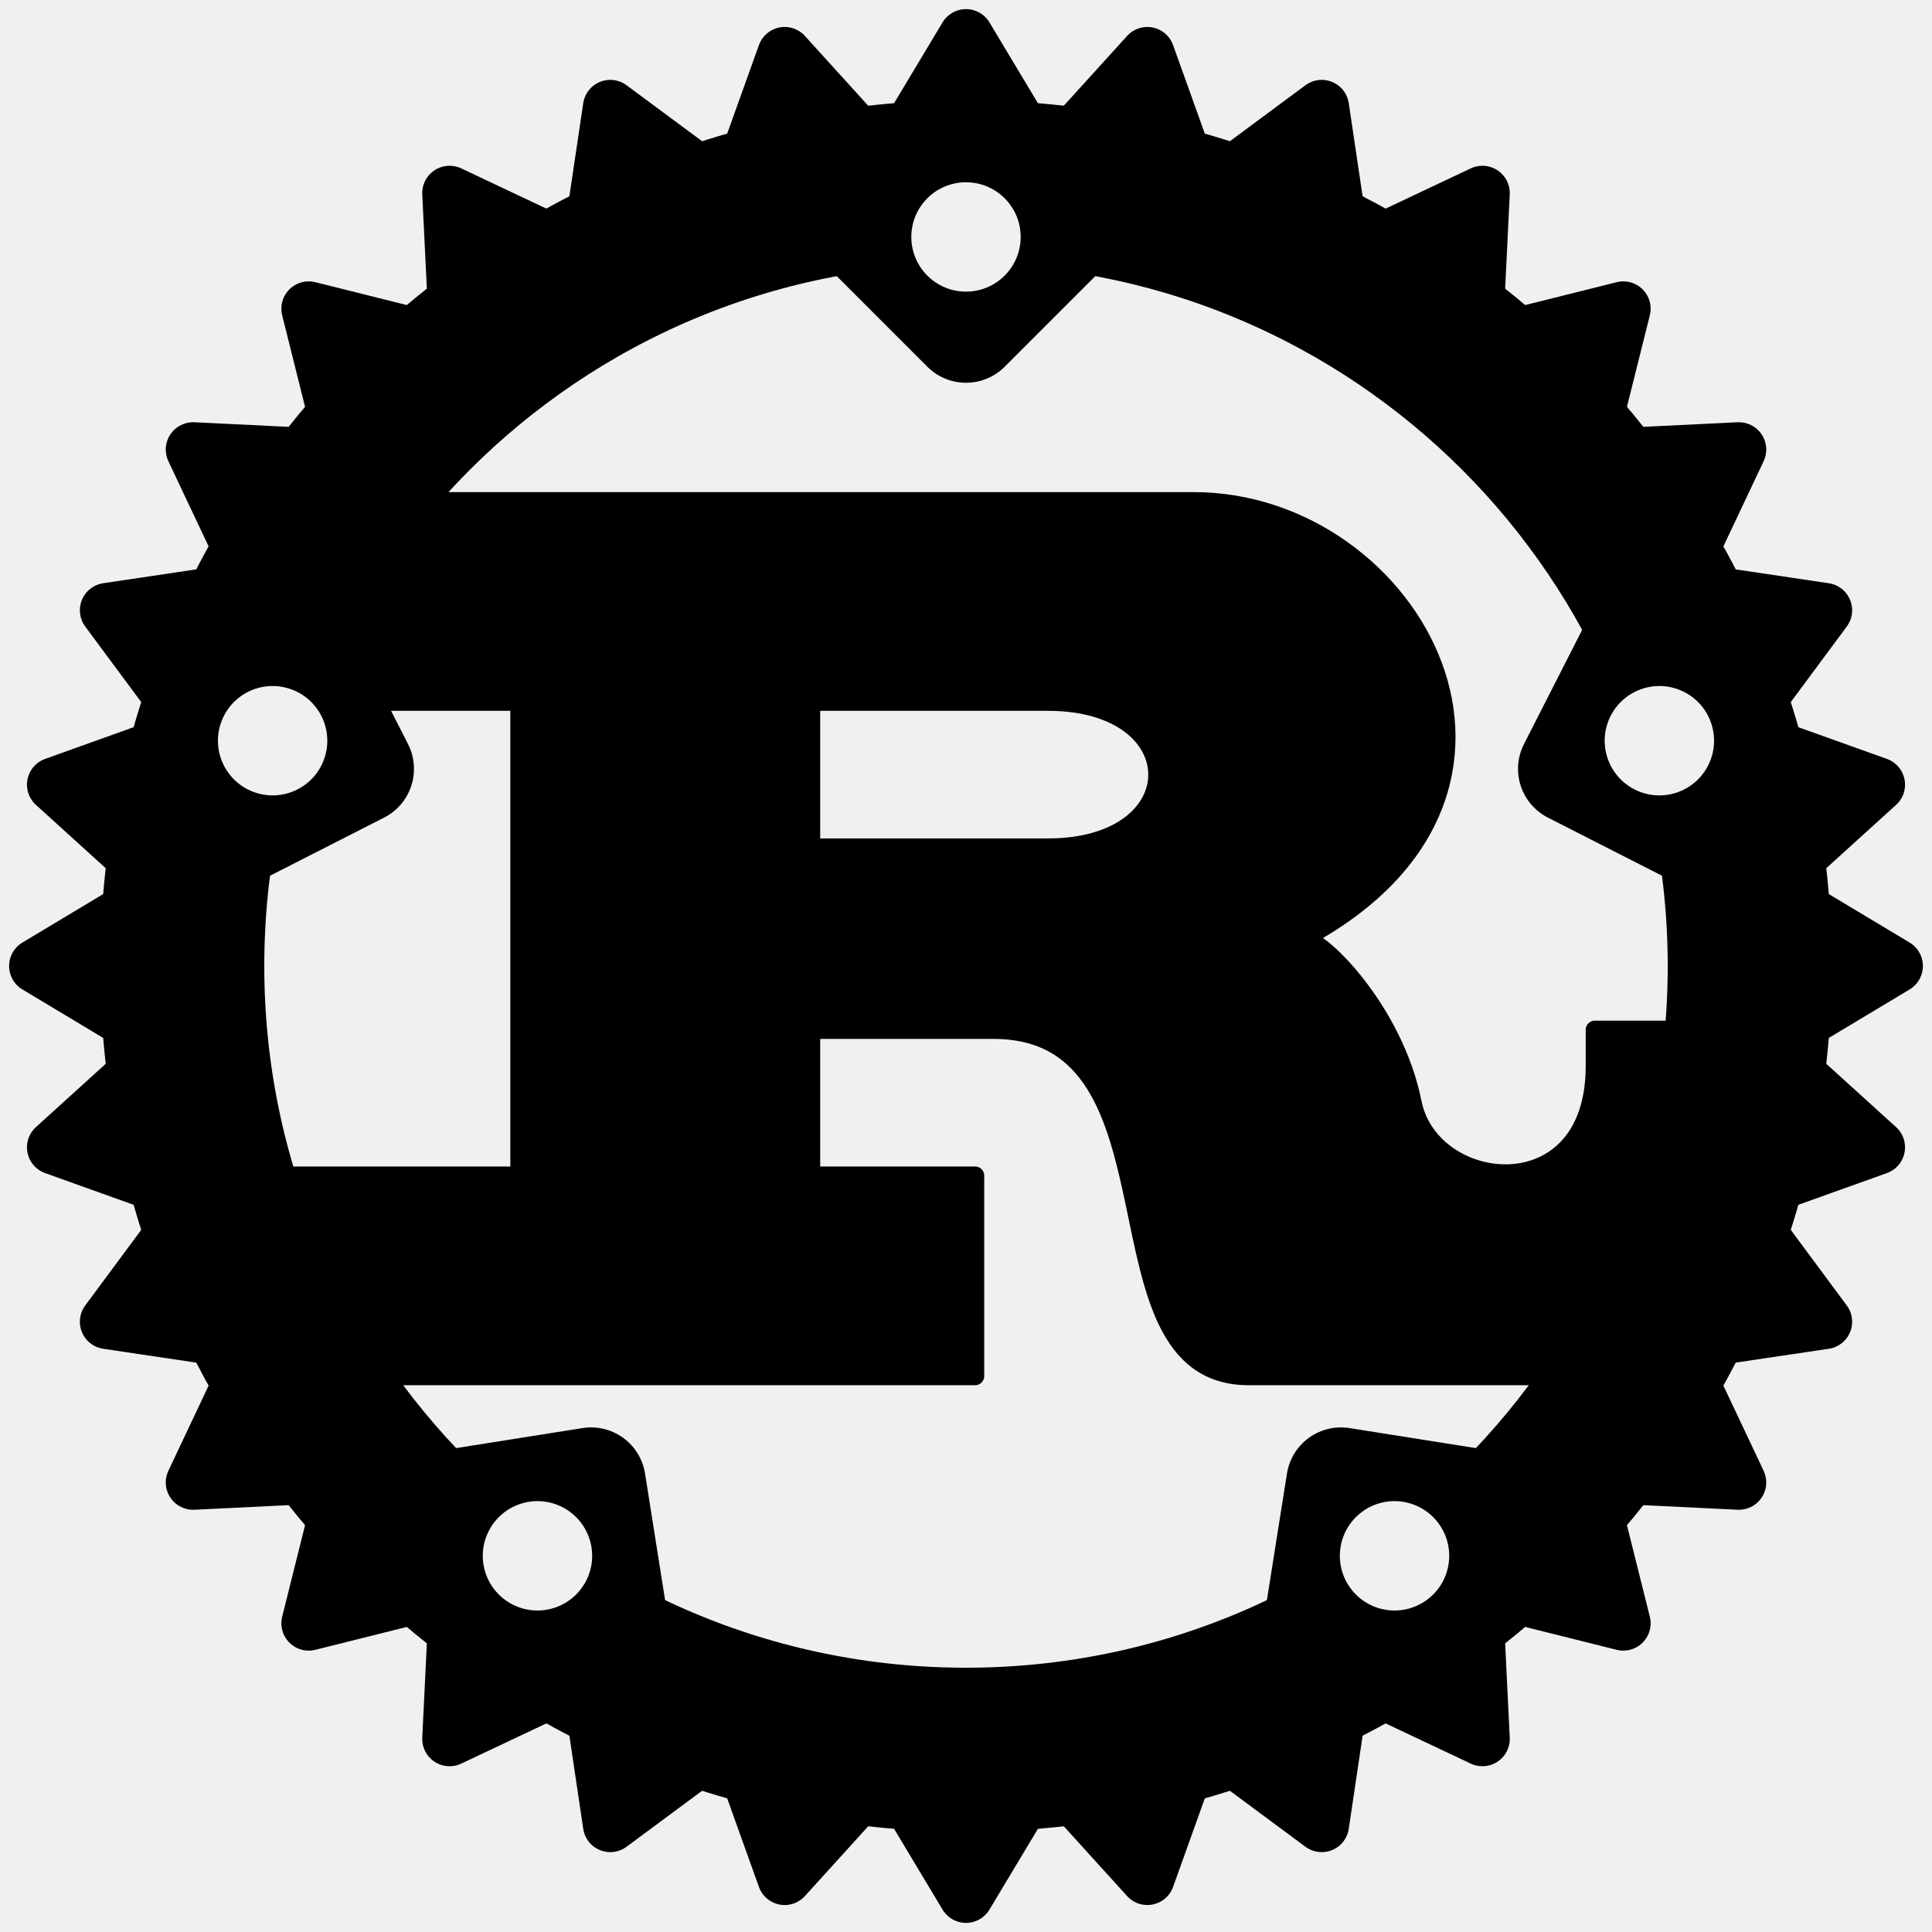
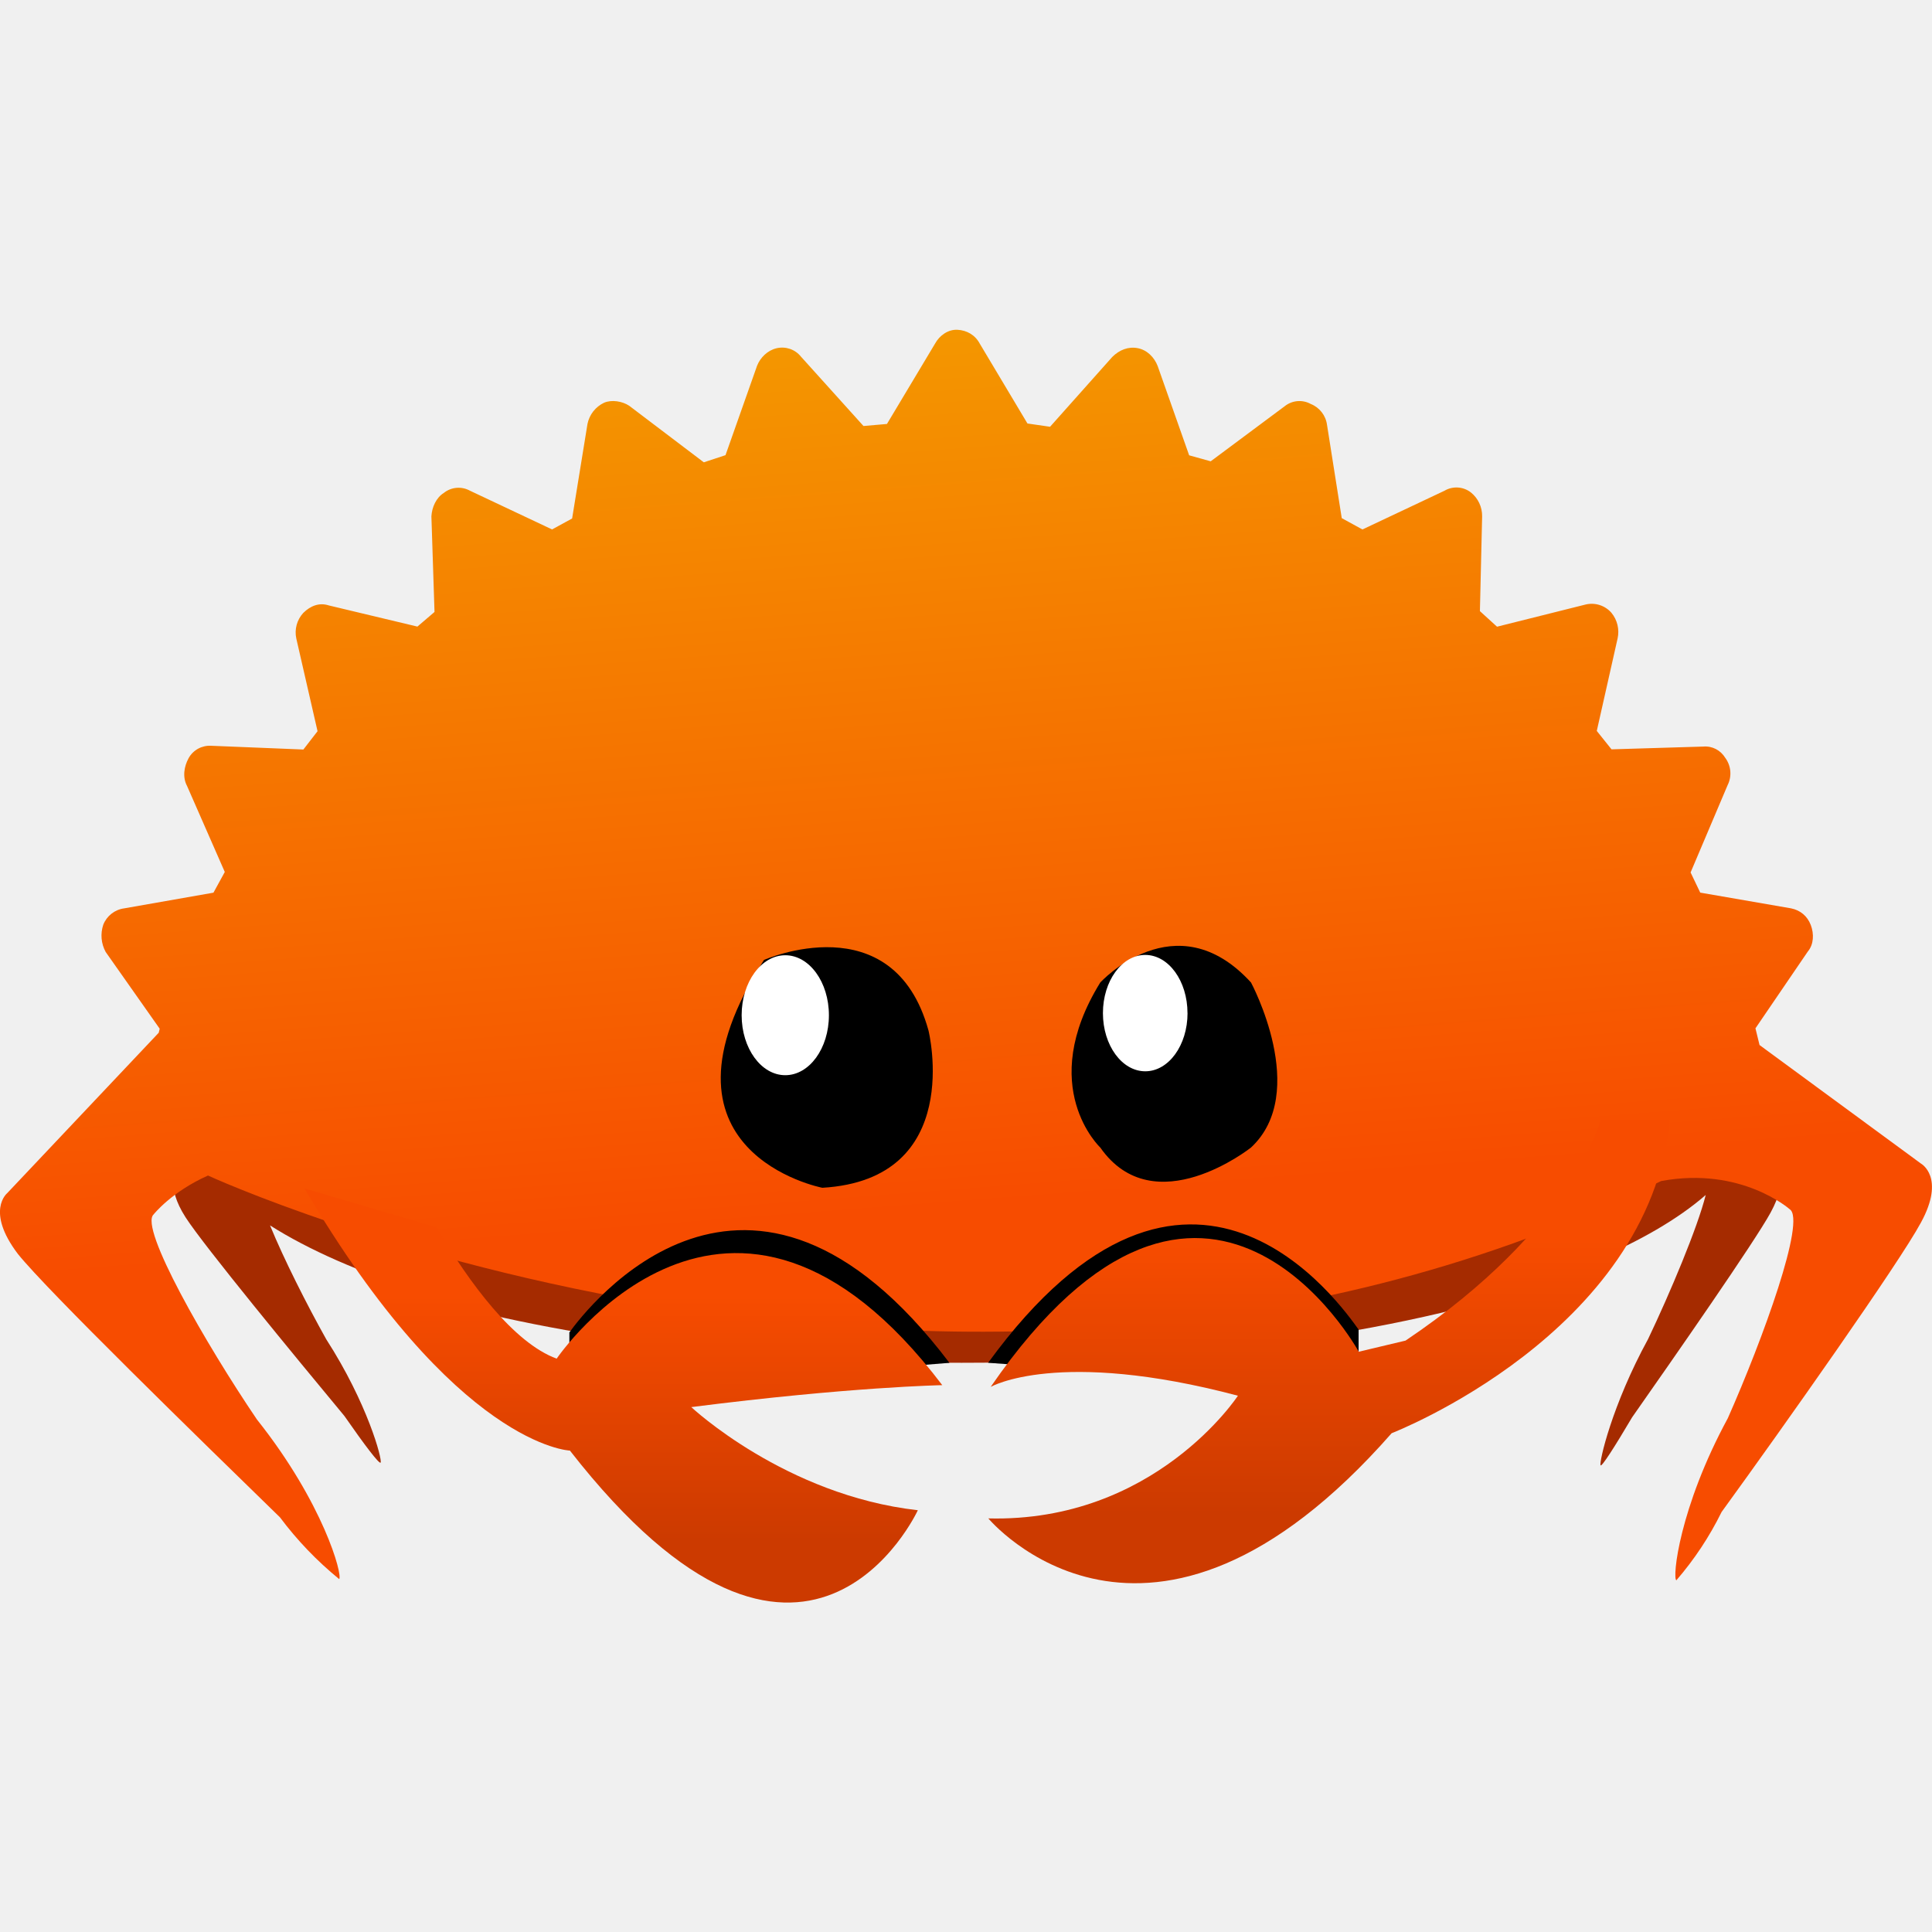
- <svg xmlns="http://www.w3.org/2000/svg" xmlns:xlink="http://www.w3.org/1999/xlink" version="1.1" height="106" width="106">
-   <g id="logo" transform="translate(53, 53)">
-     <path id="r" transform="translate(0.5, 0.5)" stroke="black" stroke-width="1" stroke-linejoin="round" d="     M -9,-15 H 4 C 12,-15 12,-7 4,-7 H -9 Z     M -40,22 H 0 V 11 H -9 V 3 H 1 C 12,3 6,22 15,22 H 40     V 3 H 34 V 5 C 34,13 25,12 24,7 C 23,2 19,-2 18,-2 C 33,-10 24,-26 12,-26 H -35     V -15 H -25 V 11 H -40 Z" />
-     <g id="gear" mask="url(#holes)">
-       <circle r="43" fill="none" stroke="black" stroke-width="9" />
-       <g id="cogs">
-         <polygon id="cog" stroke="black" stroke-width="3" stroke-linejoin="round" points="46,3 51,0 46,-3" />
-         <use xlink:href="#cog" transform="rotate(11.25)" />
-         <use xlink:href="#cog" transform="rotate(22.50)" />
-         <use xlink:href="#cog" transform="rotate(33.75)" />
-         <use xlink:href="#cog" transform="rotate(45.00)" />
-         <use xlink:href="#cog" transform="rotate(56.25)" />
-         <use xlink:href="#cog" transform="rotate(67.50)" />
-         <use xlink:href="#cog" transform="rotate(78.75)" />
-         <use xlink:href="#cog" transform="rotate(90.00)" />
-         <use xlink:href="#cog" transform="rotate(101.25)" />
-         <use xlink:href="#cog" transform="rotate(112.50)" />
-         <use xlink:href="#cog" transform="rotate(123.75)" />
-         <use xlink:href="#cog" transform="rotate(135.00)" />
-         <use xlink:href="#cog" transform="rotate(146.25)" />
-         <use xlink:href="#cog" transform="rotate(157.50)" />
-         <use xlink:href="#cog" transform="rotate(168.75)" />
-         <use xlink:href="#cog" transform="rotate(180.00)" />
-         <use xlink:href="#cog" transform="rotate(191.25)" />
-         <use xlink:href="#cog" transform="rotate(202.50)" />
-         <use xlink:href="#cog" transform="rotate(213.75)" />
-         <use xlink:href="#cog" transform="rotate(225.00)" />
-         <use xlink:href="#cog" transform="rotate(236.25)" />
-         <use xlink:href="#cog" transform="rotate(247.50)" />
-         <use xlink:href="#cog" transform="rotate(258.75)" />
-         <use xlink:href="#cog" transform="rotate(270.00)" />
-         <use xlink:href="#cog" transform="rotate(281.25)" />
-         <use xlink:href="#cog" transform="rotate(292.50)" />
-         <use xlink:href="#cog" transform="rotate(303.75)" />
-         <use xlink:href="#cog" transform="rotate(315.00)" />
-         <use xlink:href="#cog" transform="rotate(326.25)" />
-         <use xlink:href="#cog" transform="rotate(337.50)" />
-         <use xlink:href="#cog" transform="rotate(348.75)" />
-       </g>
-       <g id="mounts">
-         <polygon id="mount" stroke="black" stroke-width="6" stroke-linejoin="round" points="-7,-42 0,-35 7,-42" />
-         <use xlink:href="#mount" transform="rotate(72)" />
-         <use xlink:href="#mount" transform="rotate(144)" />
-         <use xlink:href="#mount" transform="rotate(216)" />
-         <use xlink:href="#mount" transform="rotate(288)" />
-       </g>
-     </g>
-     <mask id="holes">
-       <rect x="-60" y="-60" width="120" height="120" fill="white" />
-       <circle id="hole" cy="-40" r="3" />
-       <use xlink:href="#hole" transform="rotate(72)" />
-       <use xlink:href="#hole" transform="rotate(144)" />
-       <use xlink:href="#hole" transform="rotate(216)" />
-       <use xlink:href="#hole" transform="rotate(288)" />
-     </mask>
-   </g>
+ <svg xmlns="http://www.w3.org/2000/svg" viewBox="0 0 48 48">
+   <path fill="#a52b00" fill-rule="nonzero" d="M23.89 21.823c-5.22 0-9.961.628-13.472 1.65v8.735c3.51 1.023 8.253 1.65 13.472 1.65 5.974 0 11.322-.821 14.914-2.117v-7.8c-3.592-1.296-8.94-2.118-14.914-2.118M44.187 28.92l-.612-1.267c.003-.048.006-.096.006-.145 0-1.436-1.494-2.76-4.008-3.82v7.642c1.173-.495 2.124-1.047 2.805-1.641-.2.805-.885 2.434-1.432 3.58-.897 1.639-1.222 3.066-1.18 3.136.026.045.332-.428.784-1.193 1.05-1.498 3.042-4.356 3.44-5.085.45-.825.197-1.206.197-1.206M4.591 27.592c0 .277.056.55.163.817l-.366.652s-.294.381.223 1.184c.456.709 2.74 3.482 3.945 4.934.518.745.869 1.203.9 1.159.048-.07-.322-1.468-1.35-3.063-.48-.856-1.053-1.991-1.397-2.83.96.608 2.216 1.16 3.709 1.634v-8.973c-3.597 1.142-5.827 2.73-5.827 4.486" />
+   <path fill="url(#rust-crab_svg__a)" fill-rule="nonzero" d="M.991-.034.933.008v.018L.99.069C.996.073.999.08.998.087S.992.1.986.103L.92.133.916.15l.048.053C.968.208.97.216.968.222a.023.023 0 0 1-.015.014L.882.254.875.27.91.33a.018.018 0 0 1 0 .02C.907.356.9.36.893.361L.82.365.81.379l.022.066c.003.007.001.014-.004.02a.022.022 0 0 1-.019.007L.737.462.724.474l.009.07C.734.551.731.558.725.562S.711.568.704.565L.636.542l-.015.01-.006.069a.02.02 0 0 1-.011.017.026.026 0 0 1-.021 0L.521.602.518.603.406.729S.394.747.359.725C.329.705.206.599.141.543A.267.267 0 0 1 .09.502C.093.499.149.509.217.554.278.588.371.631.38.619c0 0 .016-.015.026-.044.001.001.001.001 0 0 0 0-.315-.551-.101-1.106.006-.062-.03-.096-.03-.096C.266-.639.178-.598.12-.566c-.065.043-.118.053-.12.05a.245.245 0 0 1 .049-.039C.11-.608.227-.707.256-.726.289-.748.301-.73.301-.73l.101.115.013.002.055-.045c.005-.005.013-.006.02-.004s.012.007.014.014l.018.068.016.006.064-.034a.02.02 0 0 1 .021 0c.006.003.01.009.01.016l.004.07.015.01.069-.022a.023.023 0 0 1 .02.003.02.02 0 0 1 .008.019l-.011.069.013.012.072-.008a.023.023 0 0 1 .019.007.018.018 0 0 1 .003.02l-.024.065.01.015.072.005a.02.02 0 0 1 .017.011.018.018 0 0 1 0 .02l-.037.06.006.016.07.018c.007.002.013.007.015.014s0 .014-.005.02L.92-.116l.004.017.064.031c.007.003.011.009.012.016s-.003.014-.009.018zM.406.575z" transform="scale(-32.5071 32.5071) rotate(-85 .3 1.045)" />
+   <path fill-rule="nonzero" d="M17.561 34.459a2.653 2.653 0 0 1-.109-.098l6.136-.502c-5.005-6.604-9.015-1.344-9.442-.755v1.355zM30.338 34.387c.072-.06.11-.097.11-.097l-5.898-.432c5.008-6.875 8.777-1.414 9.204-.826v1.355z" />
+   <path fill="url(#rust-crab_svg__b)" fill-rule="nonzero" d="M1-.586s-.232.058-.476.421L.5-.064s.6.329-.076.795c0 0 .084-.145-.019-.534 0 0-.274.179-.265.539 0 0-.415-.345.184-.871 0 0 .215-.556.676-.601z" transform="matrix(0 -11.50366 -11.50366 0 33.022 39.335)" />
+   <path fill-rule="nonzero" d="M27.336 24.41s1.872-2.05 3.745 0c0 0 1.47 2.733 0 4.1 0 0-2.407 1.913-3.745 0 0 0-1.604-1.503 0-4.1" />
+   <path fill="#fff" fill-rule="nonzero" d="M29.504 25.17c0 .799-.47 1.446-1.05 1.446-.581 0-1.052-.647-1.052-1.445s.47-1.446 1.051-1.446c.58 0 1.05.647 1.05 1.446" />
+   <path fill-rule="nonzero" d="M18.98 23.85s3.212-1.422 4.088 1.752c0 0 .919 3.7-2.637 3.908 0 0-4.533-.873-1.45-5.66" />
+   <path fill="#fff" fill-rule="nonzero" d="M20.594 25.223c0 .823-.486 1.49-1.084 1.49-.598 0-1.084-.667-1.084-1.49s.486-1.49 1.084-1.49c.598 0 1.084.667 1.084 1.49" />
+   <path fill="url(#rust-crab_svg__c)" fill-rule="nonzero" d="M.367.129c-.731-.57-.144-.84-.144-.84.036.32.249.547.249.547C.521-.548.525-.77.525-.77c.678.514.064.931.064.931.038.104.183.211.317.29L1 .77C.376.403.367.129.367.129z" transform="matrix(0 -10.29005 -10.29005 0 15.487 39.816)" />
+   <defs>
+     <linearGradient id="rust-crab_svg__a" x2="1" gradientTransform="matrix(1 0 0 -1 0 0)" gradientUnits="userSpaceOnUse">
+       <stop offset="0" stop-color="#f74c00" />
+       <stop offset=".33" stop-color="#f74c00" />
+       <stop offset="1" stop-color="#f49600" />
+     </linearGradient>
+     <linearGradient id="rust-crab_svg__b" x2="1" gradientTransform="matrix(1 0 0 -1 0 0)" gradientUnits="userSpaceOnUse">
+       <stop offset="0" stop-color="#cc3a00" />
+       <stop offset=".15" stop-color="#cc3a00" />
+       <stop offset=".74" stop-color="#f74c00" />
+       <stop offset="1" stop-color="#f74c00" />
+     </linearGradient>
+     <linearGradient id="rust-crab_svg__c" x2="1" gradientTransform="scale(1 -1)" gradientUnits="userSpaceOnUse">
+       <stop offset="0" stop-color="#cc3a00" />
+       <stop offset=".15" stop-color="#cc3a00" />
+       <stop offset=".74" stop-color="#f74c00" />
+       <stop offset="1" stop-color="#f74c00" />
+     </linearGradient>
+   </defs>
</svg>
